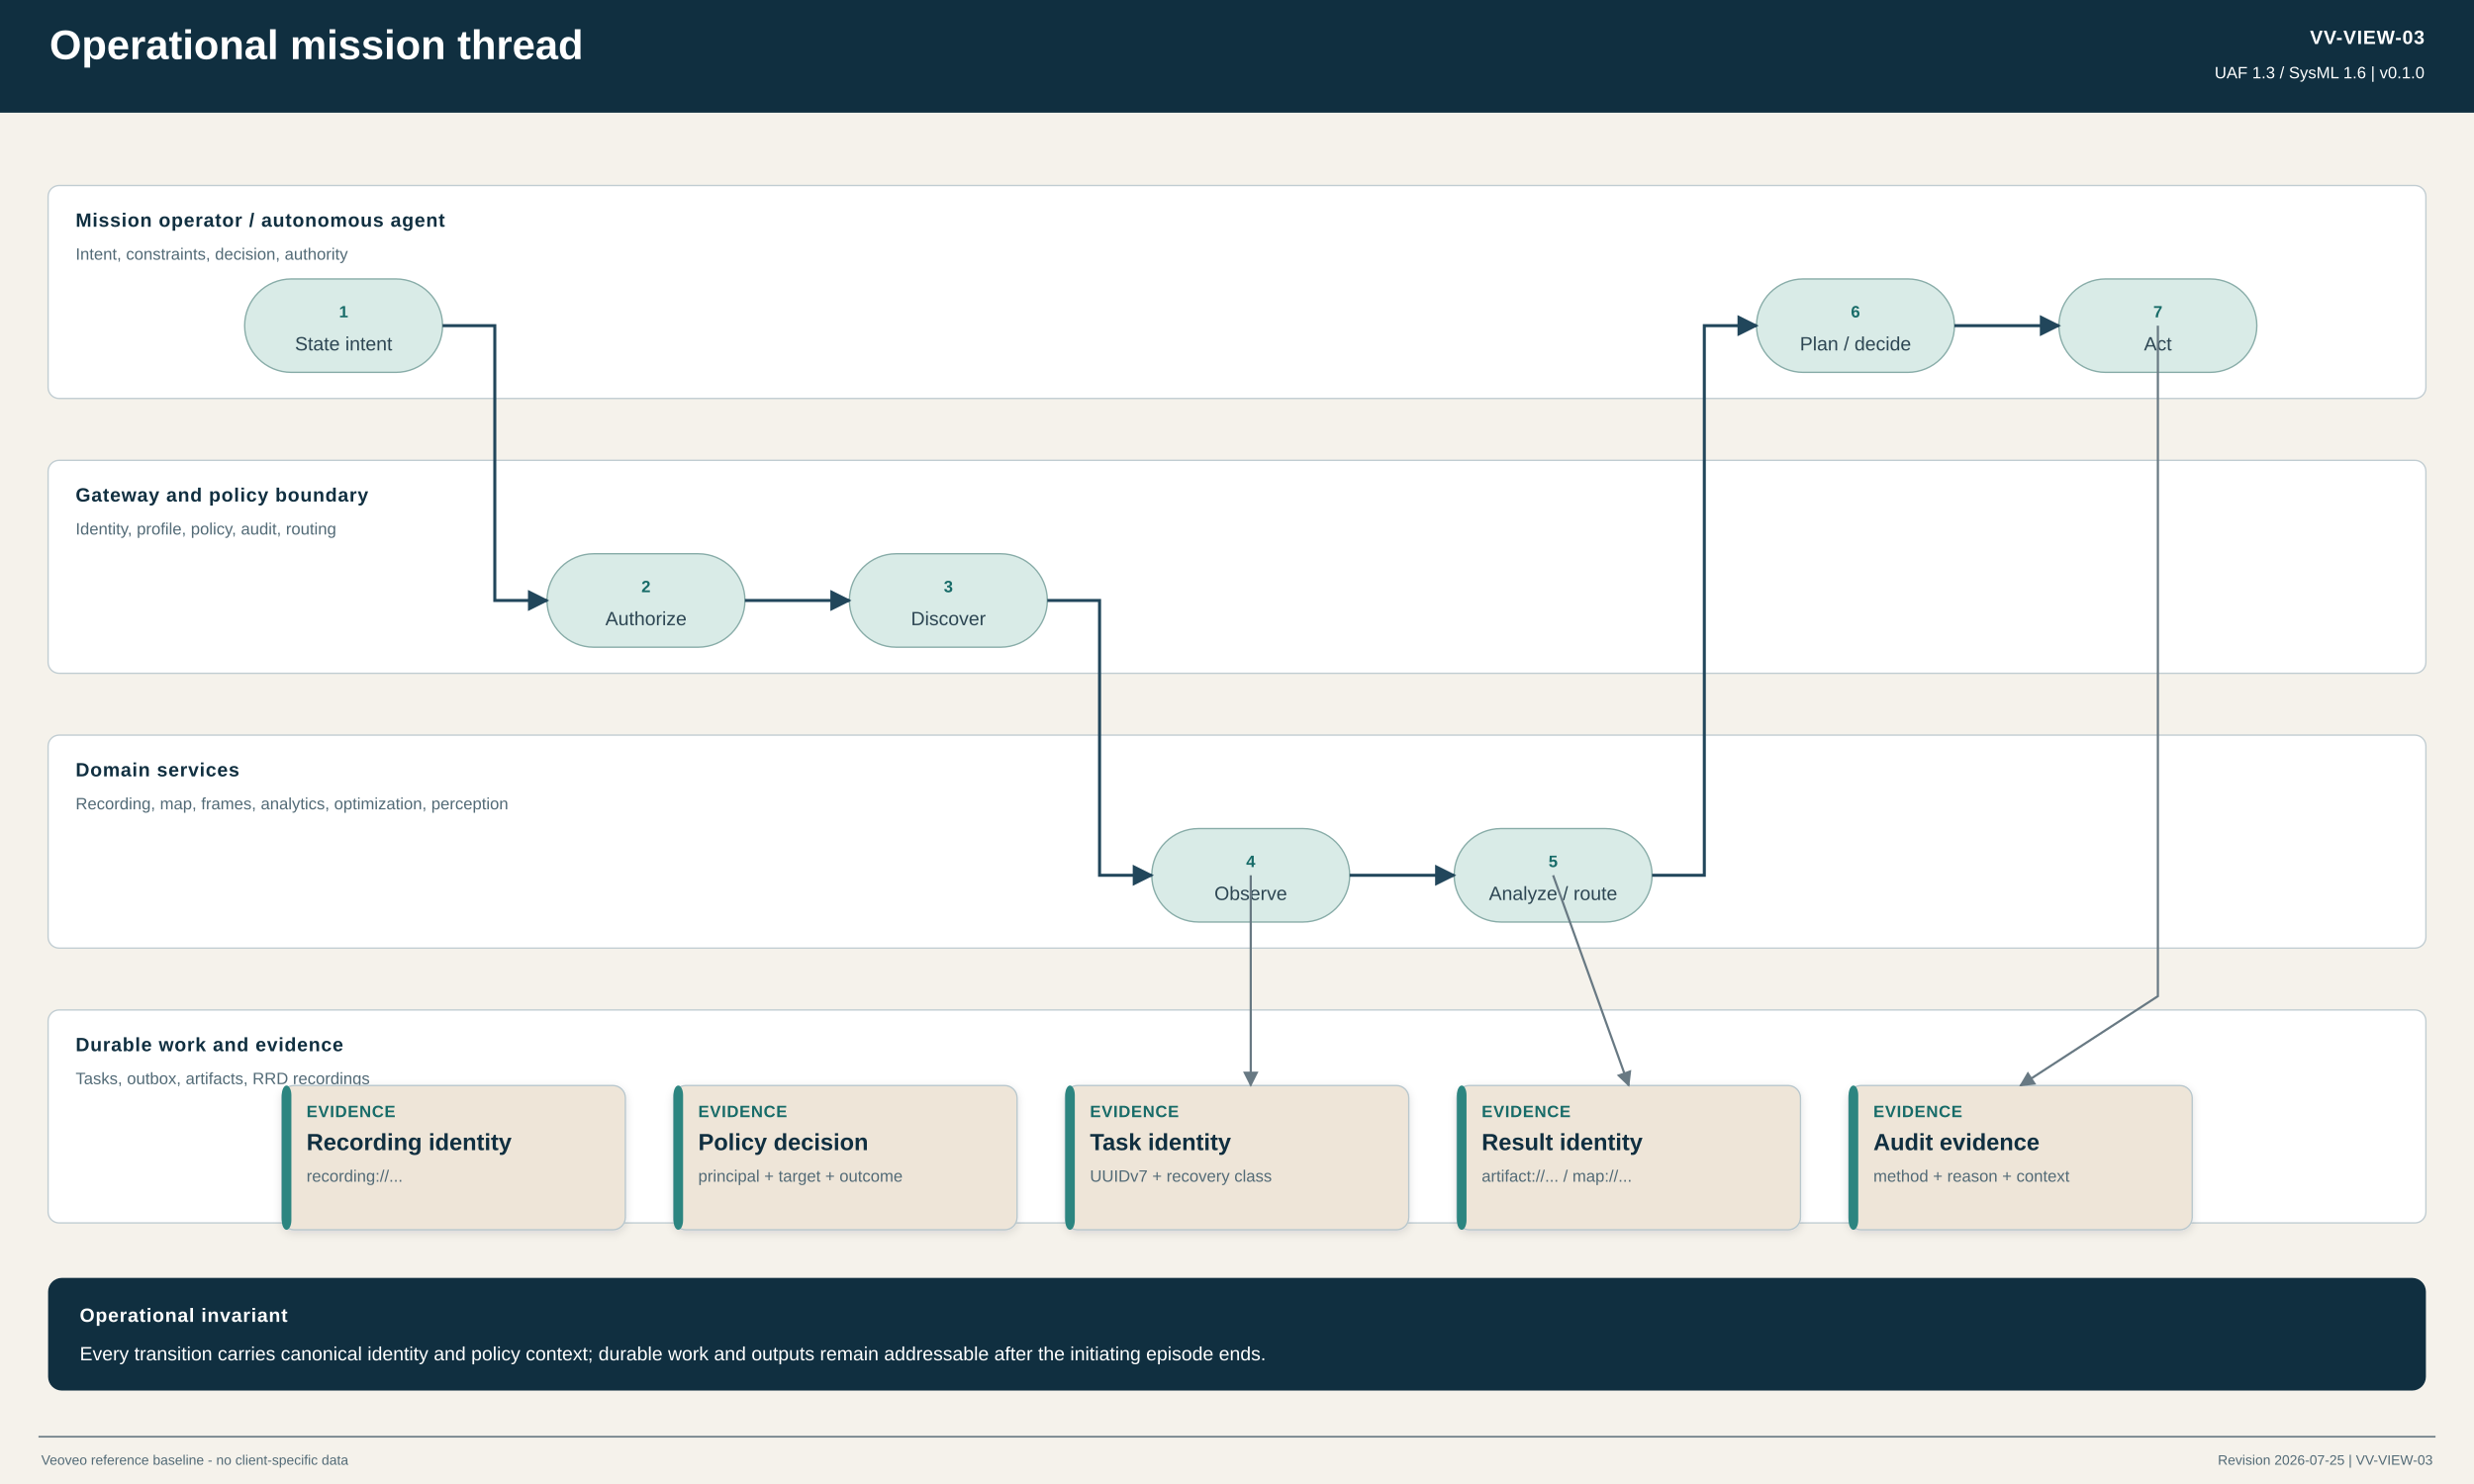
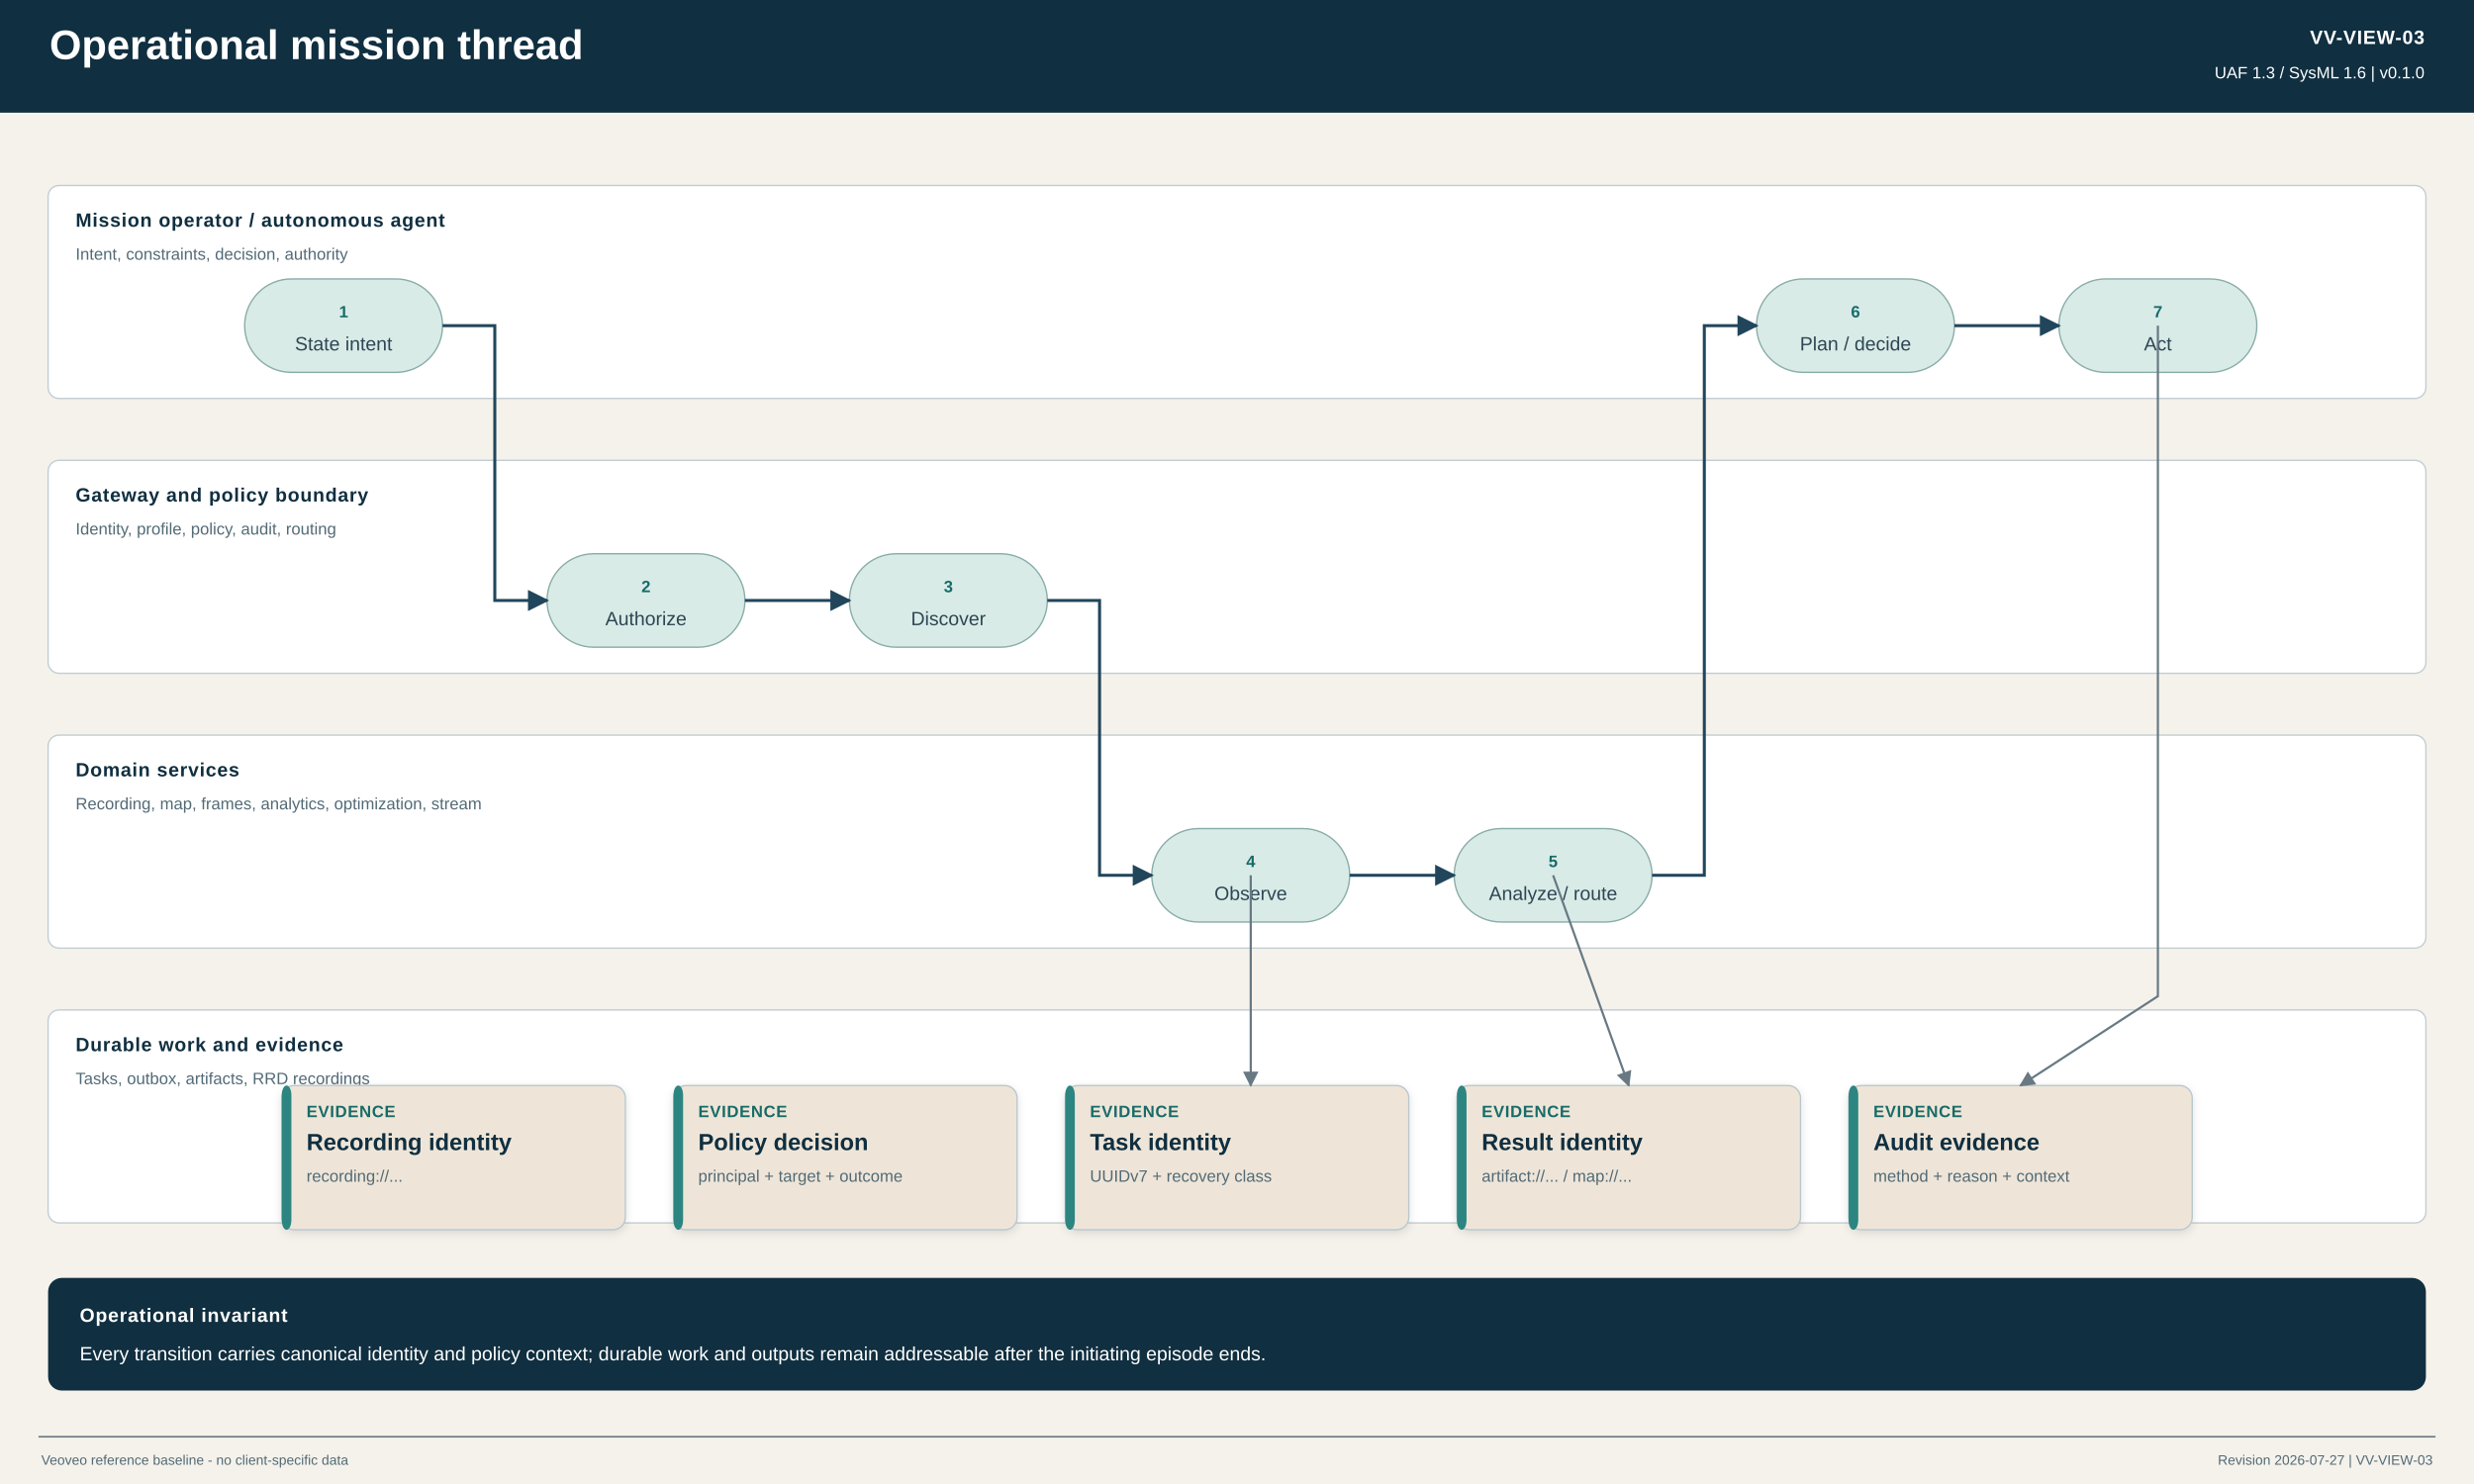
<svg xmlns="http://www.w3.org/2000/svg" viewBox="0 0 1800 1080" width="1800" height="1080" role="img" aria-labelledby="title desc">
  <defs>
    <marker id="arrow" viewBox="0 0 10 10" refX="9" refY="5" markerWidth="7" markerHeight="7" orient="auto-start-reverse">
      <path d="M 0 0 L 10 5 L 0 10 z" fill="#21465b" />
    </marker>
    <marker id="arrow-muted" viewBox="0 0 10 10" refX="9" refY="5" markerWidth="7" markerHeight="7" orient="auto-start-reverse">
      <path d="M 0 0 L 10 5 L 0 10 z" fill="#687983" />
    </marker>
    <filter id="shadow" x="-10%" y="-10%" width="120%" height="130%">
      <feDropShadow dx="0" dy="2" stdDeviation="3" flood-color="#0b2534" flood-opacity="0.12" />
    </filter>
  </defs>
  <style>
.title{font:700 30px Arial,Helvetica,sans-serif;fill:#102f40}.subtitle{font:400 15px Arial,Helvetica,sans-serif;fill:#4d626d}.label{font:700 14px Arial,Helvetica,sans-serif;fill:#102f40;letter-spacing:.04em}.node-title{font:700 17px Arial,Helvetica,sans-serif;fill:#102f40}.node-id{font:700 12px Arial,Helvetica,sans-serif;fill:#176b68;letter-spacing:.04em}.body{font:400 14px Arial,Helvetica,sans-serif;fill:#2d4653}.small{font:400 12px Arial,Helvetica,sans-serif;fill:#526a76}.tiny{font:400 10px Arial,Helvetica,sans-serif;fill:#526a76}.inverse{fill:#ffffff}.edge{stroke:#21465b;stroke-width:2.2;fill:none;marker-end:url(#arrow)}.edge-muted{stroke:#687983;stroke-width:1.6;fill:none;marker-end:url(#arrow-muted)}.edge-dash{stroke:#687983;stroke-width:1.5;stroke-dasharray:7 6;fill:none;marker-end:url(#arrow-muted)}
</style>
  <rect x="0" y="0" width="1800" height="1080" rx="0" fill="#f5f2eb" stroke="none" stroke-width="1" opacity="1" />
  <rect x="0" y="0" width="1800" height="82" rx="0" fill="#102f40" stroke="none" stroke-width="1" opacity="1" />
  <text x="36" y="43" class="title inverse" text-anchor="start">Operational mission thread</text>
  <text x="1764" y="32" class="label inverse" text-anchor="end">VV-VIEW-03</text>
  <text x="1764" y="57" class="small inverse" text-anchor="end">UAF 1.3 / SysML 1.6 | v0.1.0</text>
  <rect x="35" y="135" width="1730" height="155" rx="8" fill="#ffffff" stroke="#c1cdd2" stroke-width="1" opacity="1" />
  <text x="55" y="165" class="label" text-anchor="start">Mission operator / autonomous agent</text>
  <text x="55" y="189" class="small" text-anchor="start">Intent, constraints, decision, authority</text>
  <rect x="35" y="335" width="1730" height="155" rx="8" fill="#ffffff" stroke="#c1cdd2" stroke-width="1" opacity="1" />
  <text x="55" y="365" class="label" text-anchor="start">Gateway and policy boundary</text>
  <text x="55" y="389" class="small" text-anchor="start">Identity, profile, policy, audit, routing</text>
  <rect x="35" y="535" width="1730" height="155" rx="8" fill="#ffffff" stroke="#c1cdd2" stroke-width="1" opacity="1" />
  <text x="55" y="565" class="label" text-anchor="start">Domain services</text>
-   <text x="55" y="589" class="small" text-anchor="start">Recording, map, frames, analytics, optimization, perception</text>
+   <text x="55" y="589" class="small" text-anchor="start">Recording, map, frames, analytics, optimization, stream</text>
  <rect x="35" y="735" width="1730" height="155" rx="8" fill="#ffffff" stroke="#c1cdd2" stroke-width="1" opacity="1" />
  <text x="55" y="765" class="label" text-anchor="start">Durable work and evidence</text>
  <text x="55" y="789" class="small" text-anchor="start">Tasks, outbox, artifacts, RRD recordings</text>
  <rect x="178" y="203" width="144" height="68" rx="34" fill="#d9ebe7" stroke="#88aca8" stroke-width="1" opacity="1" />
  <text x="250" y="231" class="node-id" text-anchor="middle">1</text>
  <text x="250" y="255" class="body" text-anchor="middle">State intent</text>
  <rect x="398" y="403" width="144" height="68" rx="34" fill="#d9ebe7" stroke="#88aca8" stroke-width="1" opacity="1" />
  <text x="470" y="431" class="node-id" text-anchor="middle">2</text>
  <text x="470" y="455" class="body" text-anchor="middle">Authorize</text>
  <rect x="618" y="403" width="144" height="68" rx="34" fill="#d9ebe7" stroke="#88aca8" stroke-width="1" opacity="1" />
  <text x="690" y="431" class="node-id" text-anchor="middle">3</text>
  <text x="690" y="455" class="body" text-anchor="middle">Discover</text>
  <rect x="838" y="603" width="144" height="68" rx="34" fill="#d9ebe7" stroke="#88aca8" stroke-width="1" opacity="1" />
  <text x="910" y="631" class="node-id" text-anchor="middle">4</text>
  <text x="910" y="655" class="body" text-anchor="middle">Observe</text>
  <rect x="1058" y="603" width="144" height="68" rx="34" fill="#d9ebe7" stroke="#88aca8" stroke-width="1" opacity="1" />
  <text x="1130" y="631" class="node-id" text-anchor="middle">5</text>
  <text x="1130" y="655" class="body" text-anchor="middle">Analyze / route</text>
  <rect x="1278" y="203" width="144" height="68" rx="34" fill="#d9ebe7" stroke="#88aca8" stroke-width="1" opacity="1" />
  <text x="1350" y="231" class="node-id" text-anchor="middle">6</text>
  <text x="1350" y="255" class="body" text-anchor="middle">Plan / decide</text>
  <rect x="1498" y="203" width="144" height="68" rx="34" fill="#d9ebe7" stroke="#88aca8" stroke-width="1" opacity="1" />
  <text x="1570" y="231" class="node-id" text-anchor="middle">7</text>
  <text x="1570" y="255" class="body" text-anchor="middle">Act</text>
  <path d="M 322 237 L 360.0 237 L 360.0 437 L 398 437" class="edge" />
  <path d="M 542 437 L 580.0 437 L 580.0 437 L 618 437" class="edge" />
  <path d="M 762 437 L 800.0 437 L 800.0 637 L 838 637" class="edge" />
  <path d="M 982 637 L 1020.0 637 L 1020.0 637 L 1058 637" class="edge" />
  <path d="M 1202 637 L 1240.0 637 L 1240.0 237 L 1278 237" class="edge" />
  <path d="M 1422 237 L 1460.0 237 L 1460.0 237 L 1498 237" class="edge" />
  <rect x="205" y="790" width="250" height="105" rx="9" fill="#eee5d8" stroke="#b8c7cd" stroke-width="1" opacity="1" filter="url(#shadow)" />
  <rect x="205" y="790" width="7" height="105" rx="7" fill="#2c8580" stroke="none" stroke-width="1" opacity="1" />
  <text x="223" y="813" class="node-id" text-anchor="start">EVIDENCE</text>
  <text x="223" y="837" class="node-title" text-anchor="start">
    <tspan x="223" dy="0">Recording identity</tspan>
  </text>
  <text x="223" y="860" class="small" text-anchor="start">
    <tspan x="223" dy="0">recording://...</tspan>
  </text>
  <rect x="490" y="790" width="250" height="105" rx="9" fill="#eee5d8" stroke="#b8c7cd" stroke-width="1" opacity="1" filter="url(#shadow)" />
  <rect x="490" y="790" width="7" height="105" rx="7" fill="#2c8580" stroke="none" stroke-width="1" opacity="1" />
  <text x="508" y="813" class="node-id" text-anchor="start">EVIDENCE</text>
  <text x="508" y="837" class="node-title" text-anchor="start">
    <tspan x="508" dy="0">Policy decision</tspan>
  </text>
  <text x="508" y="860" class="small" text-anchor="start">
    <tspan x="508" dy="0">principal + target + outcome</tspan>
  </text>
  <rect x="775" y="790" width="250" height="105" rx="9" fill="#eee5d8" stroke="#b8c7cd" stroke-width="1" opacity="1" filter="url(#shadow)" />
  <rect x="775" y="790" width="7" height="105" rx="7" fill="#2c8580" stroke="none" stroke-width="1" opacity="1" />
  <text x="793" y="813" class="node-id" text-anchor="start">EVIDENCE</text>
  <text x="793" y="837" class="node-title" text-anchor="start">
    <tspan x="793" dy="0">Task identity</tspan>
  </text>
  <text x="793" y="860" class="small" text-anchor="start">
    <tspan x="793" dy="0">UUIDv7 + recovery class</tspan>
  </text>
  <rect x="1060" y="790" width="250" height="105" rx="9" fill="#eee5d8" stroke="#b8c7cd" stroke-width="1" opacity="1" filter="url(#shadow)" />
  <rect x="1060" y="790" width="7" height="105" rx="7" fill="#2c8580" stroke="none" stroke-width="1" opacity="1" />
  <text x="1078" y="813" class="node-id" text-anchor="start">EVIDENCE</text>
  <text x="1078" y="837" class="node-title" text-anchor="start">
    <tspan x="1078" dy="0">Result identity</tspan>
  </text>
  <text x="1078" y="860" class="small" text-anchor="start">
    <tspan x="1078" dy="0">artifact://... / map://...</tspan>
  </text>
  <rect x="1345" y="790" width="250" height="105" rx="9" fill="#eee5d8" stroke="#b8c7cd" stroke-width="1" opacity="1" filter="url(#shadow)" />
  <rect x="1345" y="790" width="7" height="105" rx="7" fill="#2c8580" stroke="none" stroke-width="1" opacity="1" />
  <text x="1363" y="813" class="node-id" text-anchor="start">EVIDENCE</text>
  <text x="1363" y="837" class="node-title" text-anchor="start">
    <tspan x="1363" dy="0">Audit evidence</tspan>
  </text>
  <text x="1363" y="860" class="small" text-anchor="start">
    <tspan x="1363" dy="0">method + reason + context</tspan>
  </text>
  <path d="M 910 637 L 910 790" class="edge-muted" />
  <path d="M 1130 637 L 1185 790" class="edge-muted" />
  <path d="M 1570 237 L 1570 725 L 1470 790" class="edge-muted" />
  <rect x="35" y="930" width="1730" height="82" rx="10" fill="#102f40" stroke="none" stroke-width="1" opacity="1" />
  <text x="58" y="962" class="label inverse" text-anchor="start">Operational invariant</text>
  <text x="58" y="990" class="body inverse" text-anchor="start">Every transition carries canonical identity and policy context; durable work and outputs remain addressable after the initiating episode ends.</text>
  <rect x="28" y="1045" width="1744" height="1.2" rx="0" fill="#687983" stroke="none" stroke-width="1" opacity="1" />
  <text x="30" y="1066" class="tiny" text-anchor="start">Veoveo reference baseline - no client-specific data</text>
-   <text x="1770" y="1066" class="tiny" text-anchor="end">Revision 2026-07-25 | VV-VIEW-03</text>
+   <text x="1770" y="1066" class="tiny" text-anchor="end">Revision 2026-07-27 | VV-VIEW-03</text>
</svg>
